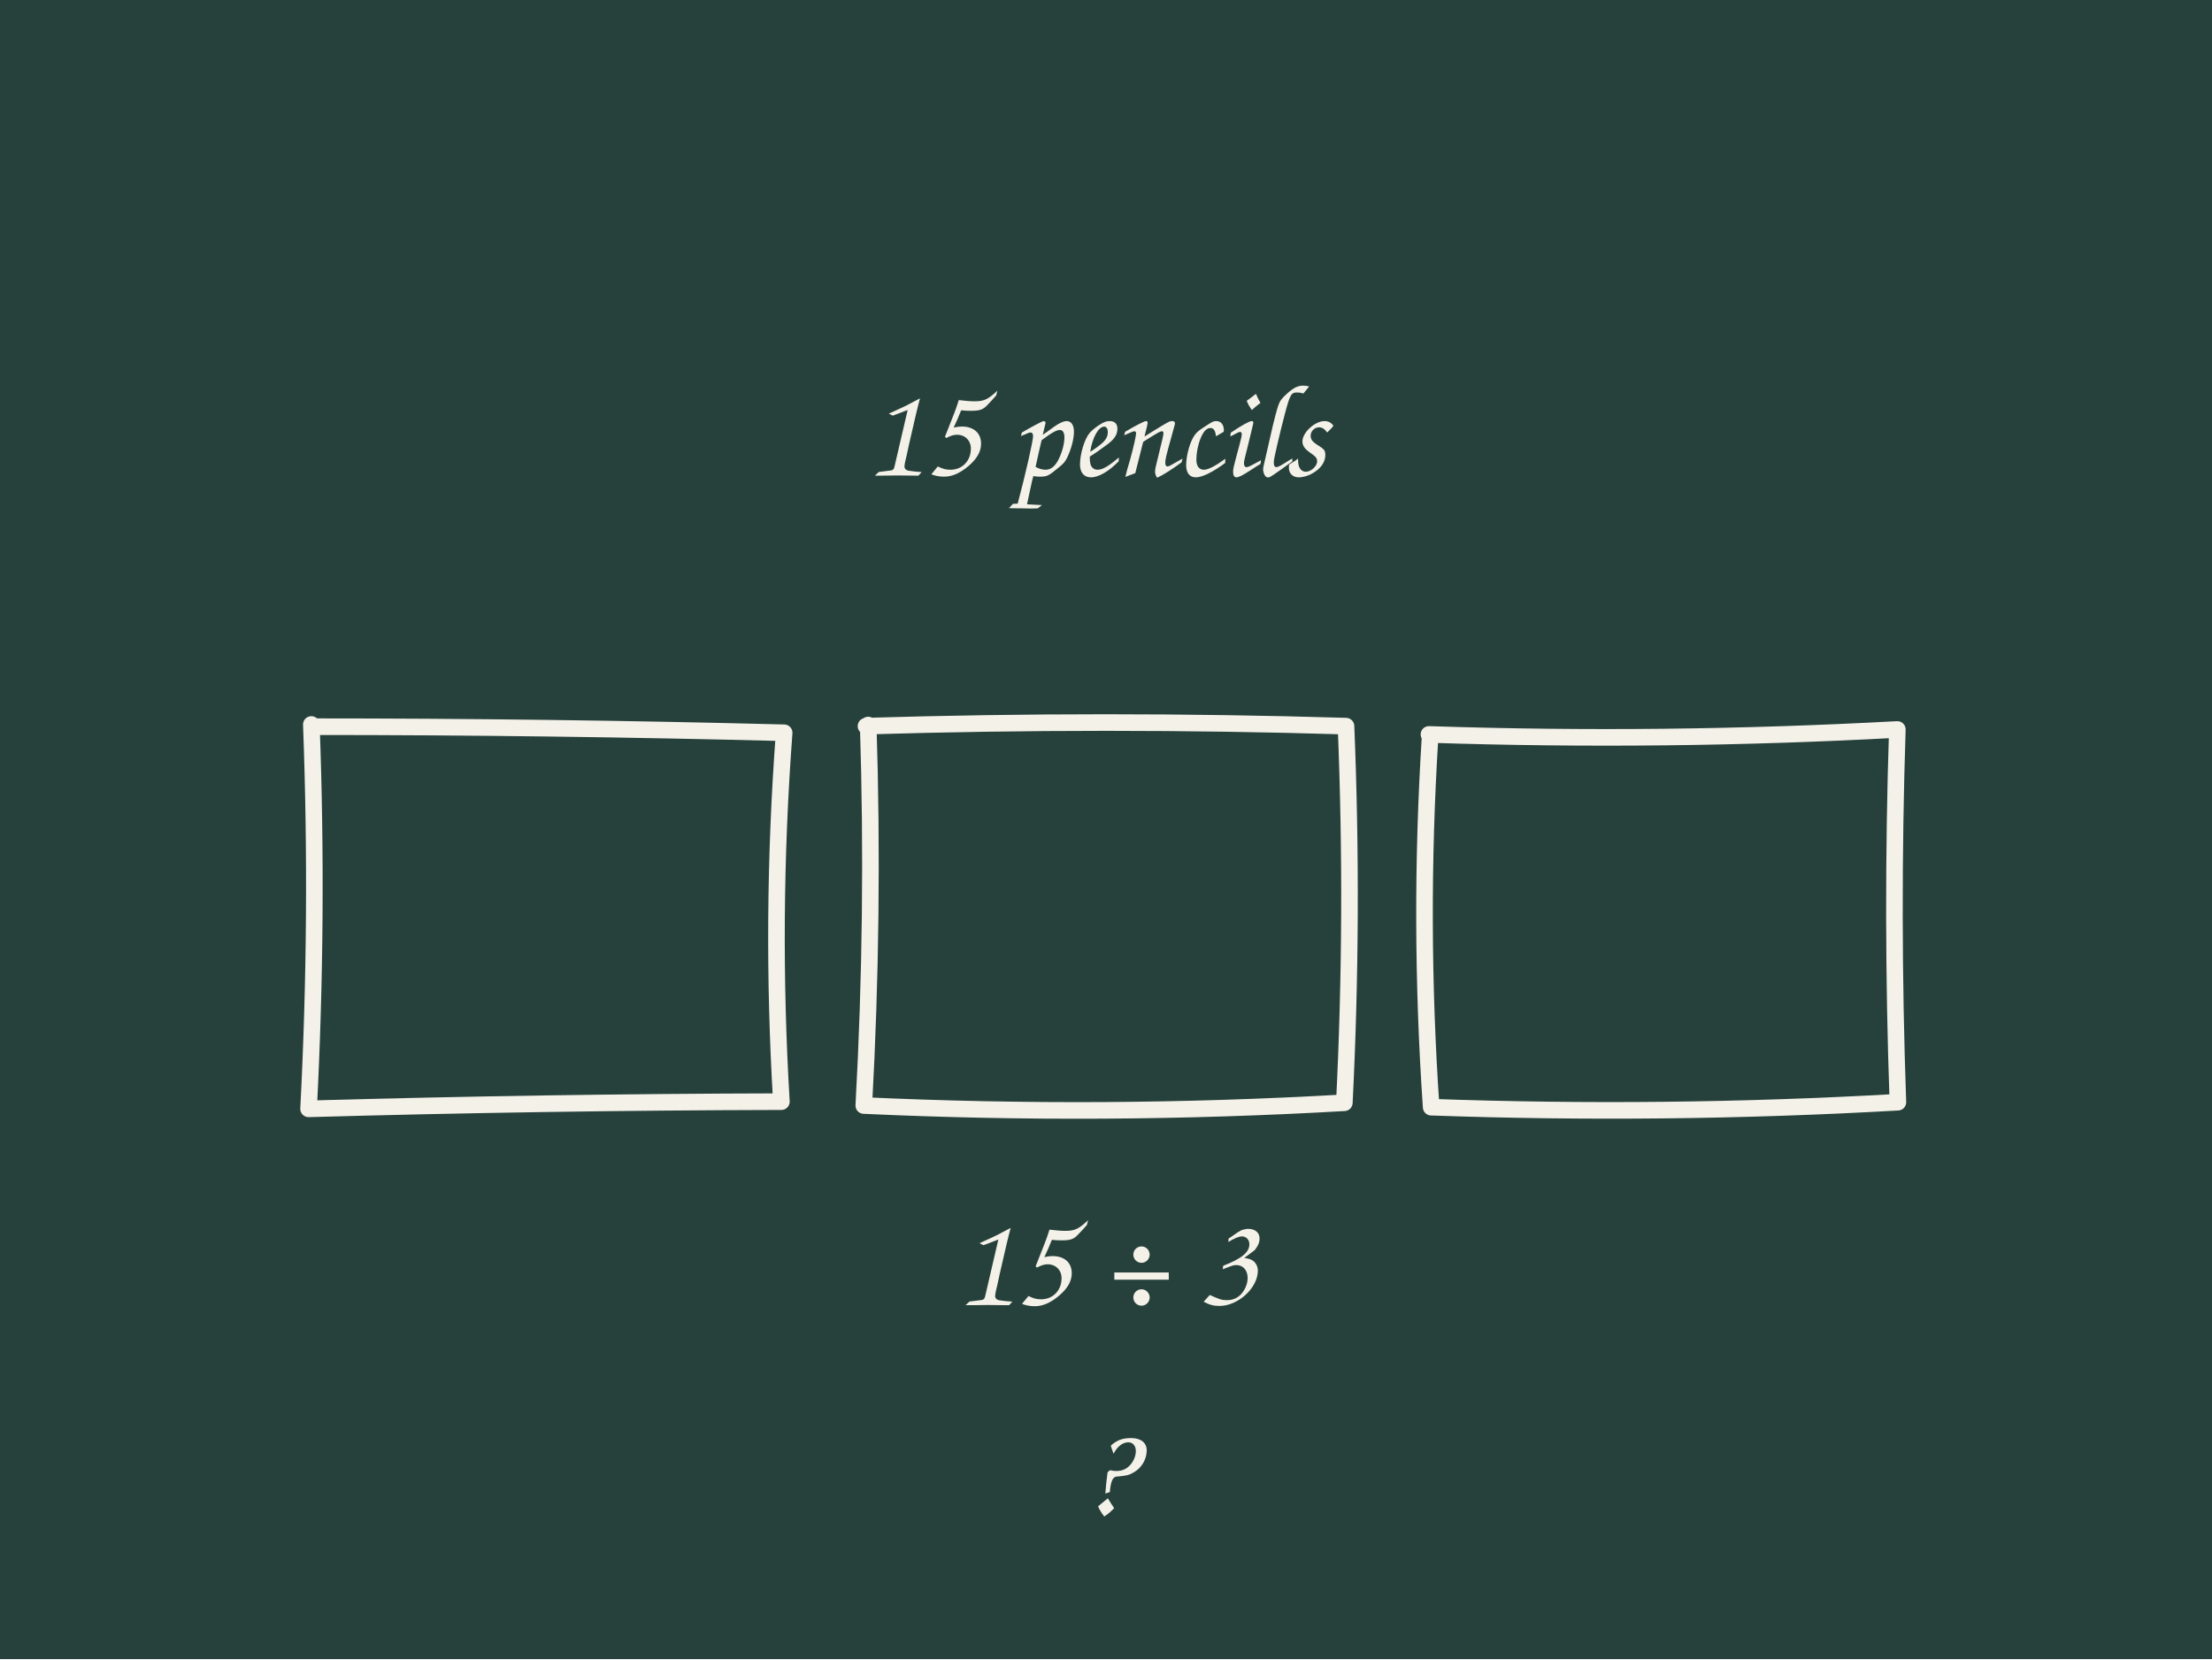
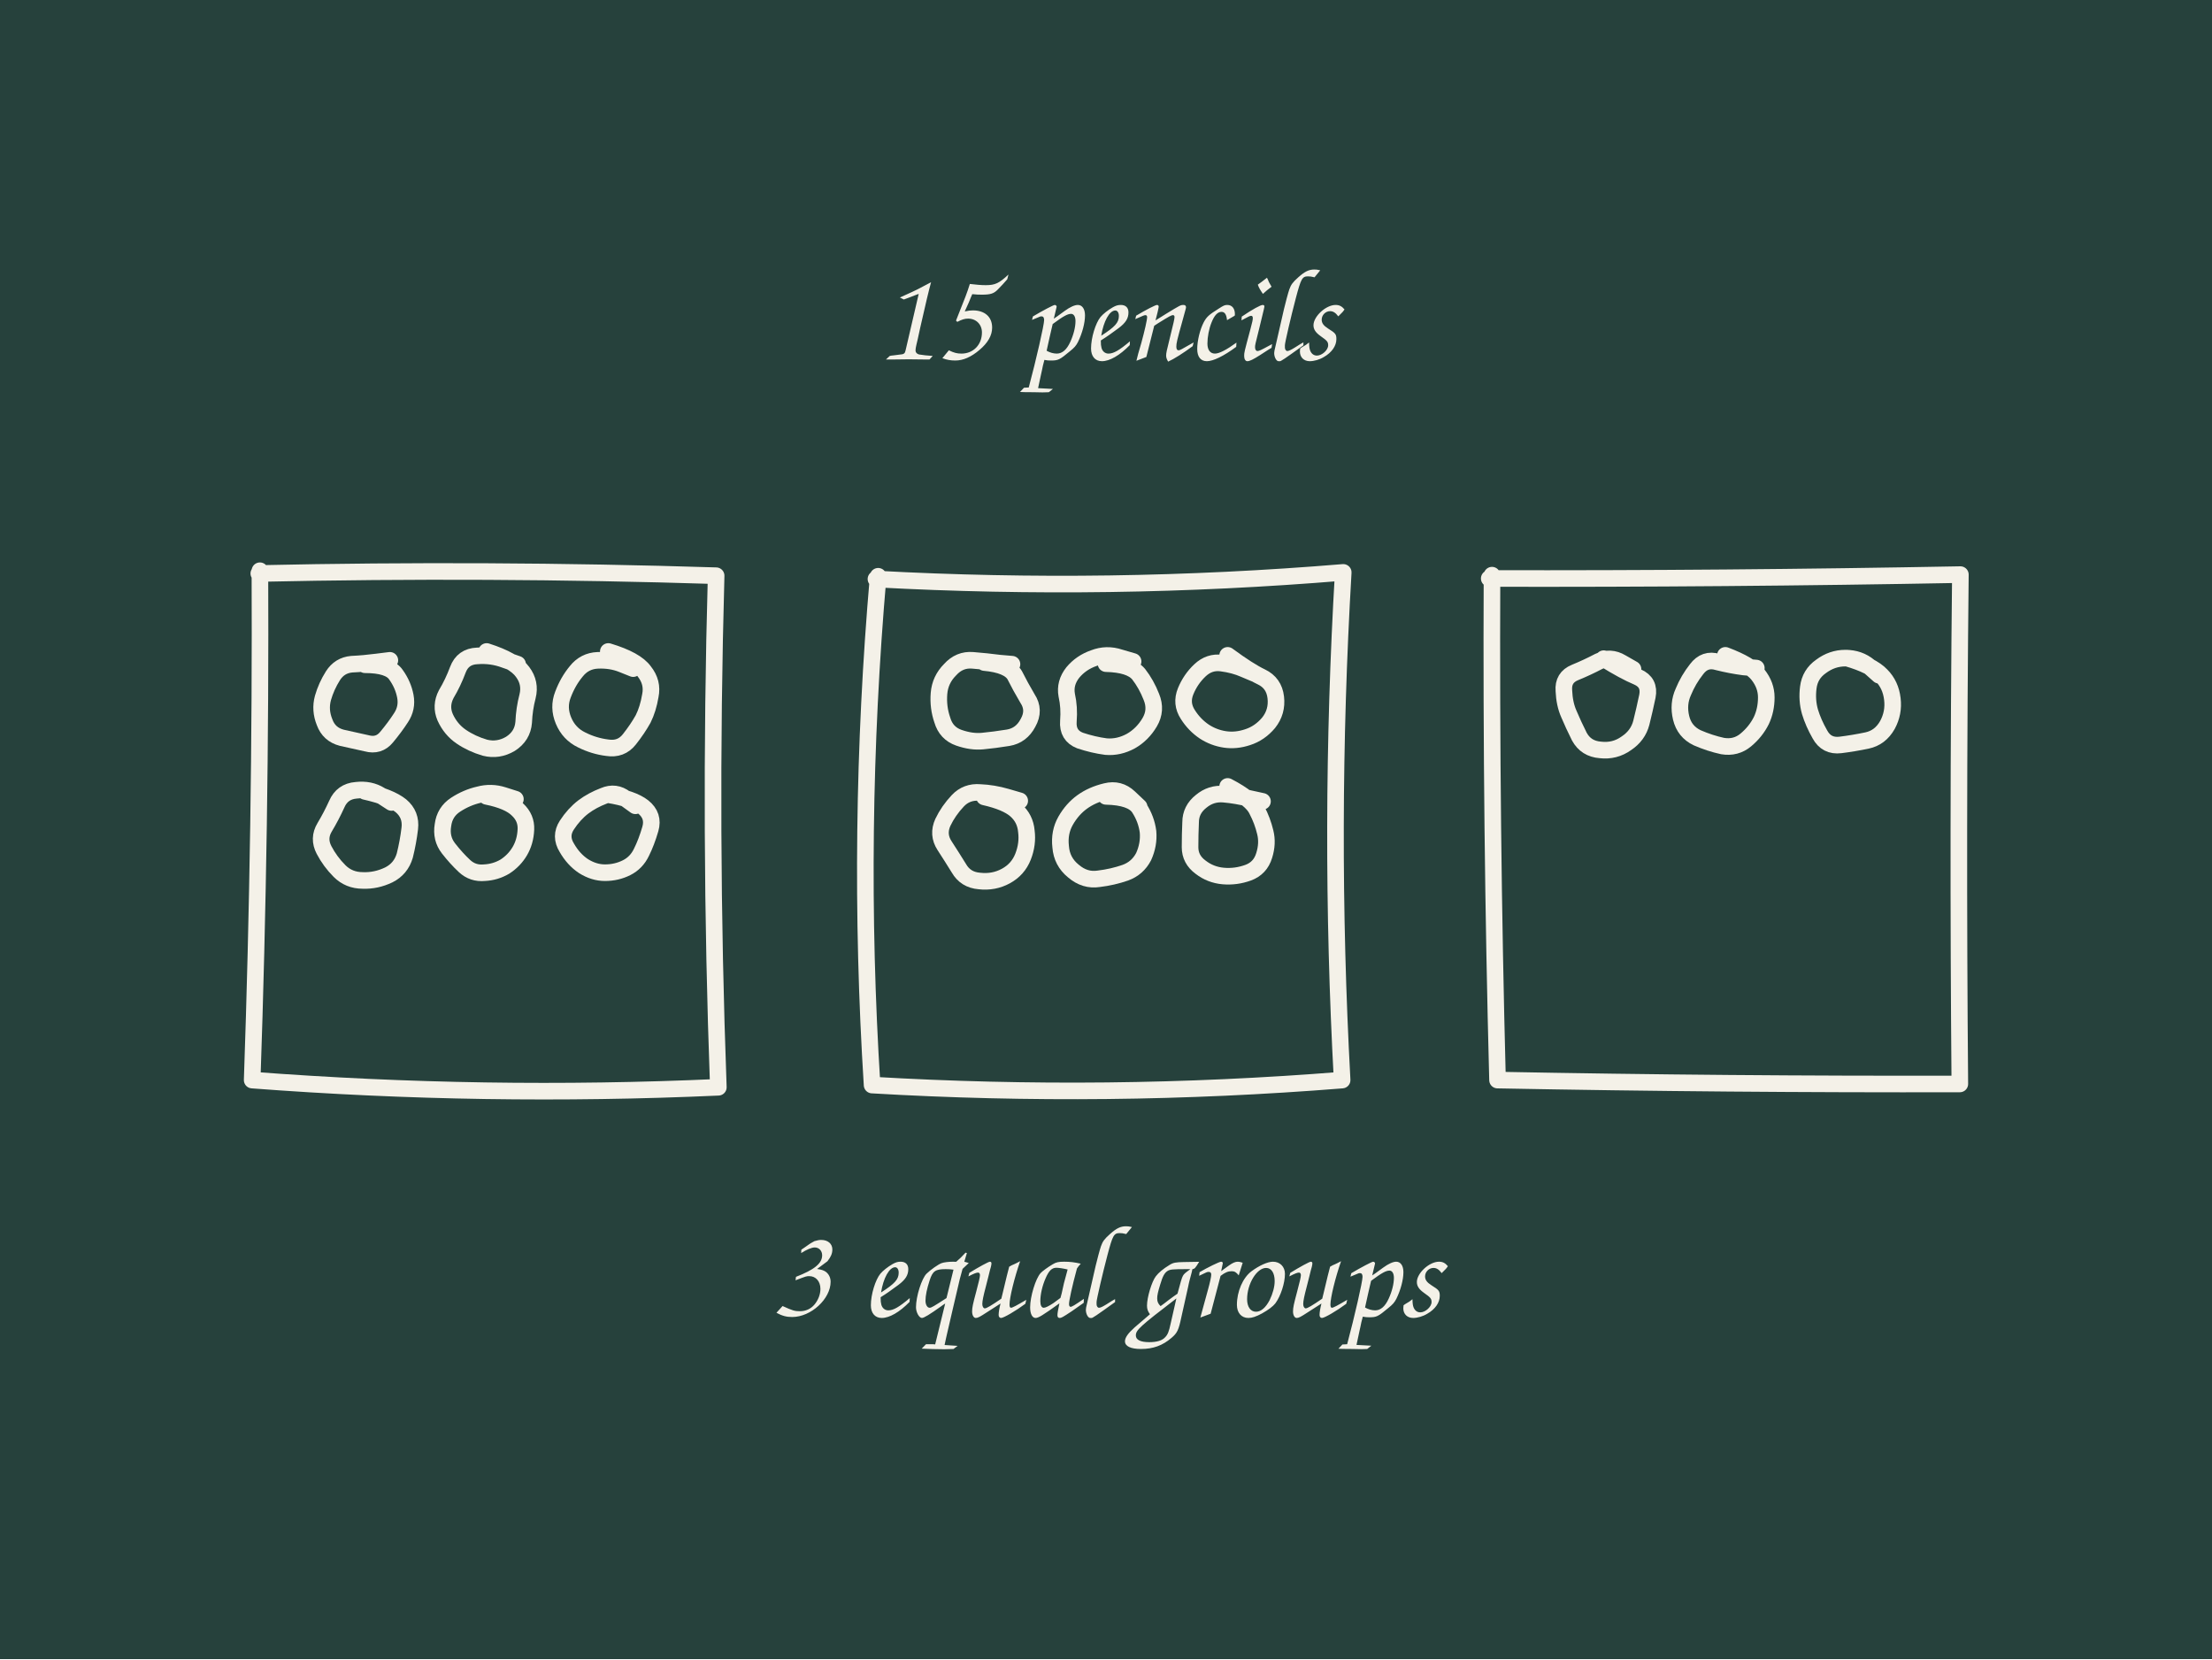
<svg xmlns="http://www.w3.org/2000/svg" viewBox="0 0 400 300" width="600" height="450">
  <rect width="100%" height="100%" fill="#26413c" />
-   <text x="198" y="86" font-size="24" text-anchor="middle" fill="#f4f1e8" font-family="Comic Sans MS, cursive">15 pencils</text>
-   <path d="M56.4,131.4 Q99.1,131.4 141.8,132.5 Q139.3,165.8 141.3,199.2 Q98.5,199.3 55.8,200.5 Q57.6,165.8 56.3,131" fill="none" stroke="#f4f1e8" stroke-width="3" stroke-linecap="round" stroke-linejoin="round" />
-   <path d="M156.6,131.3 Q200,130 243.4,131.3 Q244.8,165.4 243.1,199.4 Q199.6,201.9 156.2,199.9 Q158.1,165.5 157,131.1" fill="none" stroke="#f4f1e8" stroke-width="3" stroke-linecap="round" stroke-linejoin="round" />
-   <path d="M258.4,132.8 Q300.8,134.2 343.1,131.9 Q342,165.6 343.2,199.3 Q301,201.7 258.8,200.2 Q256.5,166.7 258.6,133.3" fill="none" stroke="#f4f1e8" stroke-width="3" stroke-linecap="round" stroke-linejoin="round" />
-   <text x="200" y="236" font-size="24" text-anchor="middle" fill="#f4f1e8" font-family="Comic Sans MS, cursive">15 ÷ 3</text>
-   <text x="200" y="274" font-size="24" text-anchor="middle" fill="#f4f1e8" font-family="Comic Sans MS, cursive">?</text>
+   <path d="M46.8,103.7 Q88.1,102.8 129.5,104.1 Q128.2,150.4 129.9,196.6 Q87.7,198.5 45.6,195.3 Q47.2,149.2 47,103.2" fill="none" stroke="#f4f1e8" stroke-width="3" stroke-linecap="round" stroke-linejoin="round" />
+   <text x="200" y="65" font-size="24" text-anchor="middle" fill="#f4f1e8" font-family="Comic Sans MS, cursive">15 pencils</text>
+   <path d="M158.4,104.7 Q200.7,107 242.9,103.5 Q240.2,149.4 242.7,195.3 Q200.2,198.7 157.7,196.2 Q154.8,150.2 158.8,104.2" fill="none" stroke="#f4f1e8" stroke-width="3" stroke-linecap="round" stroke-linejoin="round" />
+   <path d="M269.3,104.6 Q311.9,104.7 354.5,103.9 Q354,150 354.4,196 Q312.6,196.1 270.8,195.3 Q269.6,149.7 269.8,104" fill="none" stroke="#f4f1e8" stroke-width="3" stroke-linecap="round" stroke-linejoin="round" />
+   <text x="200" y="238" font-size="24" text-anchor="middle" fill="#f4f1e8" font-family="Comic Sans MS, cursive">3 equal groups</text>
+   <path d="M66,120.2 Q70.4,120.2 71.6,122 Q72.9,123.8 73.3,125.9 Q73.7,128 72.5,129.8 Q71.4,131.5 69.9,133.3 Q68.5,135 66.3,134.4 Q64.1,133.9 61.8,133.4 Q59.5,132.8 58.7,130.6 Q57.8,128.4 58.4,126.2 Q59,124.1 60.2,122.2 Q61.4,120.3 63.6,120.1 Q65.8,120 68.1,119.7 L70.5,119.4" fill="none" stroke="#f4f1e8" stroke-width="3" stroke-linecap="round" stroke-linejoin="round" />
+   <path d="M88,117.8 Q93,119.4 94.5,121.5 Q96,123.5 95.4,125.9 Q94.8,128.2 94.7,130.6 Q94.5,133.1 92.3,134.5 Q90.1,135.8 87.7,135.2 Q85.3,134.5 83.4,133.2 Q81.5,131.9 80.5,129.7 Q79.6,127.6 80.7,125.5 Q81.9,123.5 82.8,121.1 Q83.7,118.7 86.3,118.6 Q88.9,118.4 91.3,119.3 L93.6,120.1" fill="none" stroke="#f4f1e8" stroke-width="3" stroke-linecap="round" stroke-linejoin="round" />
+   <path d="M110,117.8 Q115,119.3 116.5,121.4 Q118.1,123.4 117.6,125.8 Q117.2,128.2 116.3,130 Q115.3,131.8 113.8,133.7 Q112.3,135.6 109.8,135.2 Q107.4,134.9 105.2,133.8 Q102.9,132.7 101.9,130.3 Q100.9,127.9 101.8,125.6 Q102.7,123.2 104.2,121.4 Q105.7,119.5 108.1,119.4 Q110.5,119.3 112.5,120.1 L114.5,120.9" fill="none" stroke="#f4f1e8" stroke-width="3" stroke-linecap="round" stroke-linejoin="round" />
+   <path d="M66,143.1 Q70.5,144.1 72.5,145.7 Q74.4,147.3 74.1,149.8 Q73.8,152.3 73.2,154.7 Q72.5,157.1 70.3,158.2 Q68,159.3 65.6,159.2 Q63.1,159.2 61.4,157.5 Q59.7,155.8 58.6,153.7 Q57.5,151.6 58.7,149.6 Q59.9,147.6 60.9,145.4 Q61.9,143.1 64.4,142.9 Q66.9,142.6 68.8,143.8 L70.8,145.1" fill="none" stroke="#f4f1e8" stroke-width="3" stroke-linecap="round" stroke-linejoin="round" />
+   <path d="M88,144 Q92,144.8 93.6,146.4 Q95.2,147.9 95.1,150 Q95,152.2 94,153.9 Q93,155.6 91.3,156.7 Q89.6,157.7 87.6,157.8 Q85.5,158 84,156.6 Q82.5,155.2 81.1,153.4 Q79.7,151.6 80.1,149.2 Q80.4,146.8 82.4,145.5 Q84.4,144.2 86.6,143.7 Q88.8,143.1 91,143.8 L93.2,144.5" fill="none" stroke="#f4f1e8" stroke-width="3" stroke-linecap="round" stroke-linejoin="round" />
+   <path d="M110,143.7 Q114.4,144.4 116.3,145.9 Q118.3,147.5 117.6,149.9 Q116.9,152.3 116,154.1 Q115.1,156 113.3,156.9 Q111.5,157.8 109.4,157.8 Q107.4,157.8 105.5,156.6 Q103.7,155.4 102.5,153.3 Q101.2,151.2 102.5,149.2 Q103.8,147.2 105.5,145.9 Q107.1,144.7 109.2,143.9 Q111.3,143 113.1,144.4 L114.9,145.7" fill="none" stroke="#f4f1e8" stroke-width="3" stroke-linecap="round" stroke-linejoin="round" />
+   <path d="M178,119.8 Q182.4,120.2 183.5,122.1 Q184.5,124.1 185.8,126.3 Q187.2,128.4 185.9,130.7 Q184.7,133 182.3,133.4 Q179.8,133.8 177.7,134 Q175.7,134.2 173.4,133.4 Q171.1,132.6 170.4,130.2 Q169.6,127.9 169.8,125.4 Q170,122.9 171.8,121.1 Q173.5,119.2 175.9,119.4 Q178.4,119.6 180.7,119.9 L183,120.1" fill="none" stroke="#f4f1e8" stroke-width="3" stroke-linecap="round" stroke-linejoin="round" />
+   <path d="M200,120 Q204.4,120.1 205.9,121.9 Q207.3,123.7 208.2,126 Q209.2,128.4 207.9,130.6 Q206.6,132.8 204.5,134 Q202.3,135.2 200,135 Q197.7,134.7 195.3,133.9 Q193,133 193.2,130.4 Q193.4,127.9 192.9,125.7 Q192.5,123.5 194,121.6 Q195.5,119.8 197.8,119 Q200.1,118.1 202.5,118.9 L204.9,119.6" fill="none" stroke="#f4f1e8" stroke-width="3" stroke-linecap="round" stroke-linejoin="round" />
+   <path d="M222,118.5 Q225.8,121.3 228.1,122.4 Q230.4,123.5 230.7,126.1 Q231,128.7 229.4,130.7 Q227.8,132.6 225.6,133.3 Q223.5,134 221.5,133.7 Q219.5,133.4 217.8,132.3 Q216,131.1 214.8,129.2 Q213.5,127.2 214.4,125 Q215.3,122.8 217,121.2 Q218.7,119.6 220.9,119.9 Q223.2,120.2 225,121 L226.9,121.8" fill="none" stroke="#f4f1e8" stroke-width="3" stroke-linecap="round" stroke-linejoin="round" />
+   <path d="M178,144.1 Q182,145 183.7,146.5 Q185.4,148 185.6,150.3 Q185.9,152.6 185,154.9 Q184.1,157.2 181.9,158.4 Q179.7,159.6 177.1,159.3 Q174.6,159.1 173.4,157 Q172.1,154.9 170.8,152.9 Q169.5,150.9 170.5,148.7 Q171.5,146.6 173.2,144.8 Q174.8,143.1 177.2,143.3 Q179.6,143.4 182,144.1 L184.4,144.8" fill="none" stroke="#f4f1e8" stroke-width="3" stroke-linecap="round" stroke-linejoin="round" />
+   <path d="M200,144 Q204.7,144.1 206,146.1 Q207.3,148.1 207.6,150.4 Q207.8,152.7 206.8,154.9 Q205.7,157 203.5,157.8 Q201.2,158.6 198.7,158.9 Q196.2,159.3 194.1,157.5 Q192,155.8 191.8,153.1 Q191.5,150.5 192.7,148.4 Q193.9,146.3 195.7,145 Q197.5,143.7 200,143.1 Q202.4,142.5 204.2,144.2 L206,145.9" fill="none" stroke="#f4f1e8" stroke-width="3" stroke-linecap="round" stroke-linejoin="round" />
+   <path d="M222,142.2 Q226.4,144.5 227.3,146.5 Q228.3,148.4 228.8,150.5 Q229.3,152.5 228.6,154.7 Q227.9,157 225.7,157.8 Q223.5,158.6 221.2,158.4 Q218.9,158.2 217.1,156.8 Q215.2,155.4 215.2,153.2 Q215.2,150.9 215.3,148.7 Q215.3,146.4 217.2,144.9 Q219,143.4 221.3,143.6 Q223.6,143.8 226,144.4 L228.3,144.9" fill="none" stroke="#f4f1e8" stroke-width="3" stroke-linecap="round" stroke-linejoin="round" />
+   <path d="M290,119.1 Q293.7,121.4 296.1,122.4 Q298.4,123.4 297.9,125.9 Q297.4,128.3 296.8,130.7 Q296.2,133 294.1,134.4 Q292,135.9 289.4,135.6 Q286.8,135.4 285.6,133.2 Q284.5,131 283.7,129.1 Q282.9,127.3 282.8,124.9 Q282.6,122.5 284.8,121.6 Q287,120.7 289.1,119.6 Q291.2,118.6 293.2,119.8 L295.3,121" fill="none" stroke="#f4f1e8" stroke-width="3" stroke-linecap="round" stroke-linejoin="round" />
+   <path d="M312,118.5 Q316.5,120.2 317.9,122 Q319.4,123.9 319.4,126.1 Q319.4,128.4 318.5,130.3 Q317.5,132.3 315.7,133.8 Q313.9,135.3 311.5,134.9 Q309.2,134.4 306.9,133.4 Q304.6,132.3 304,129.8 Q303.4,127.3 304.4,125.1 Q305.3,122.9 306.8,121 Q308.3,119 310.6,119.7 Q313,120.3 315.3,120.6 L317.6,120.8" fill="none" stroke="#f4f1e8" stroke-width="3" stroke-linecap="round" stroke-linejoin="round" />
+   <path d="M334,119 Q338.5,120.3 340.2,122.1 Q341.9,123.8 342.2,126.4 Q342.5,128.9 341.3,131.1 Q340,133.4 337.6,133.9 Q335.2,134.4 332.8,134.7 Q330.3,135 329.1,132.8 Q327.9,130.7 327.3,128.7 Q326.7,126.6 327,124.3 Q327.3,121.9 329.3,120.5 Q331.3,119 333.7,119 Q336.2,119 338,120.5 L339.8,122.1" fill="none" stroke="#f4f1e8" stroke-width="3" stroke-linecap="round" stroke-linejoin="round" />
</svg>
